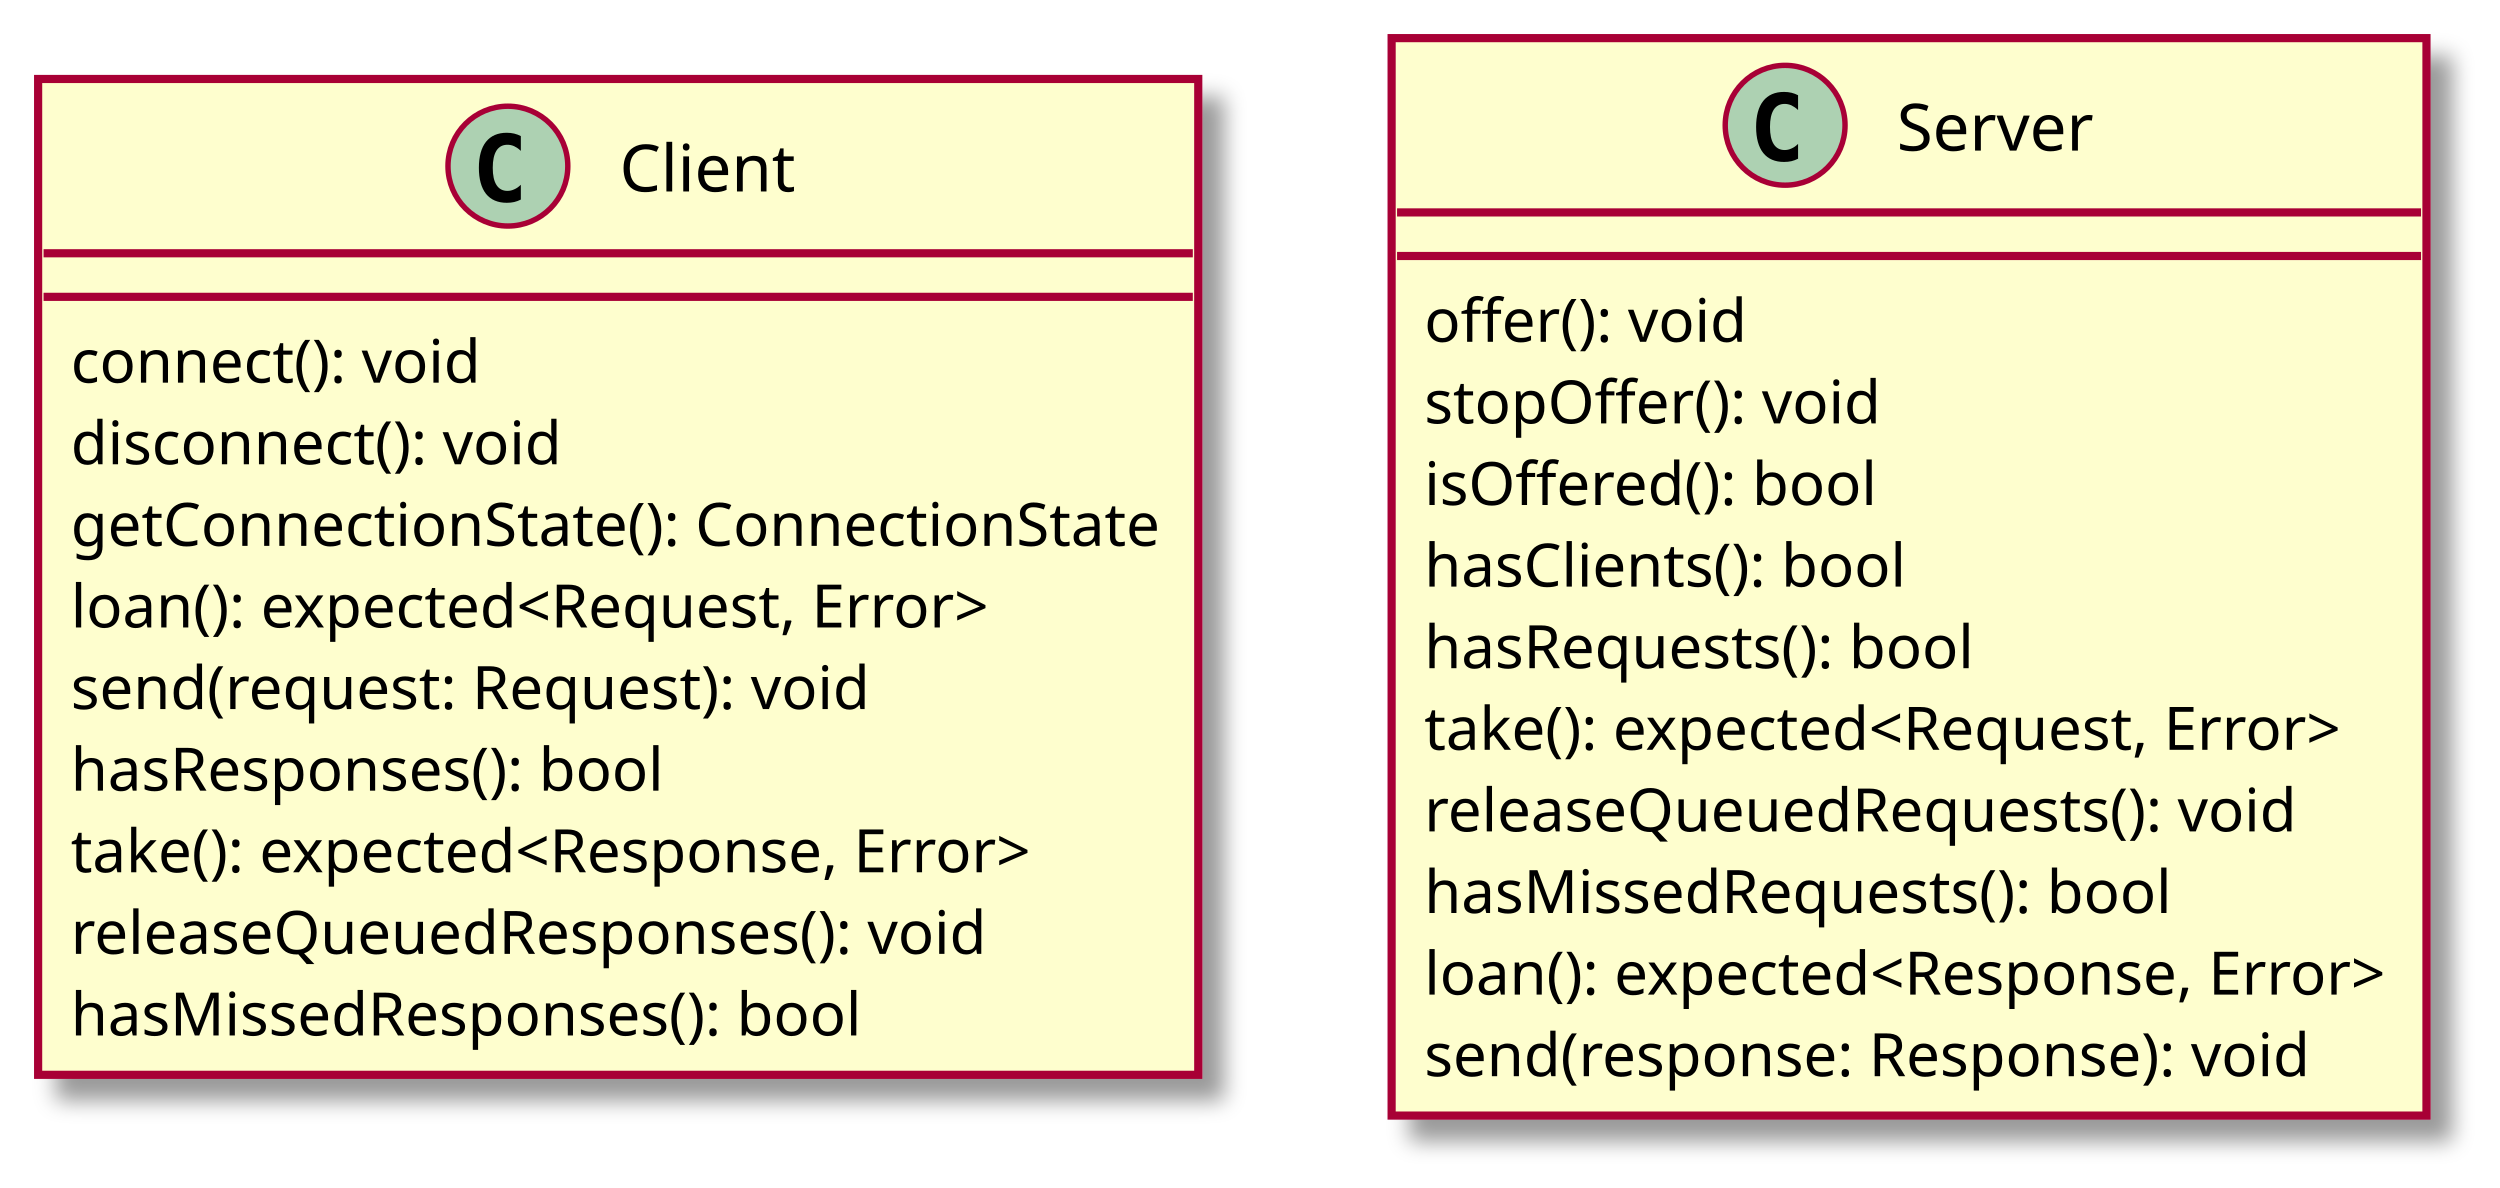
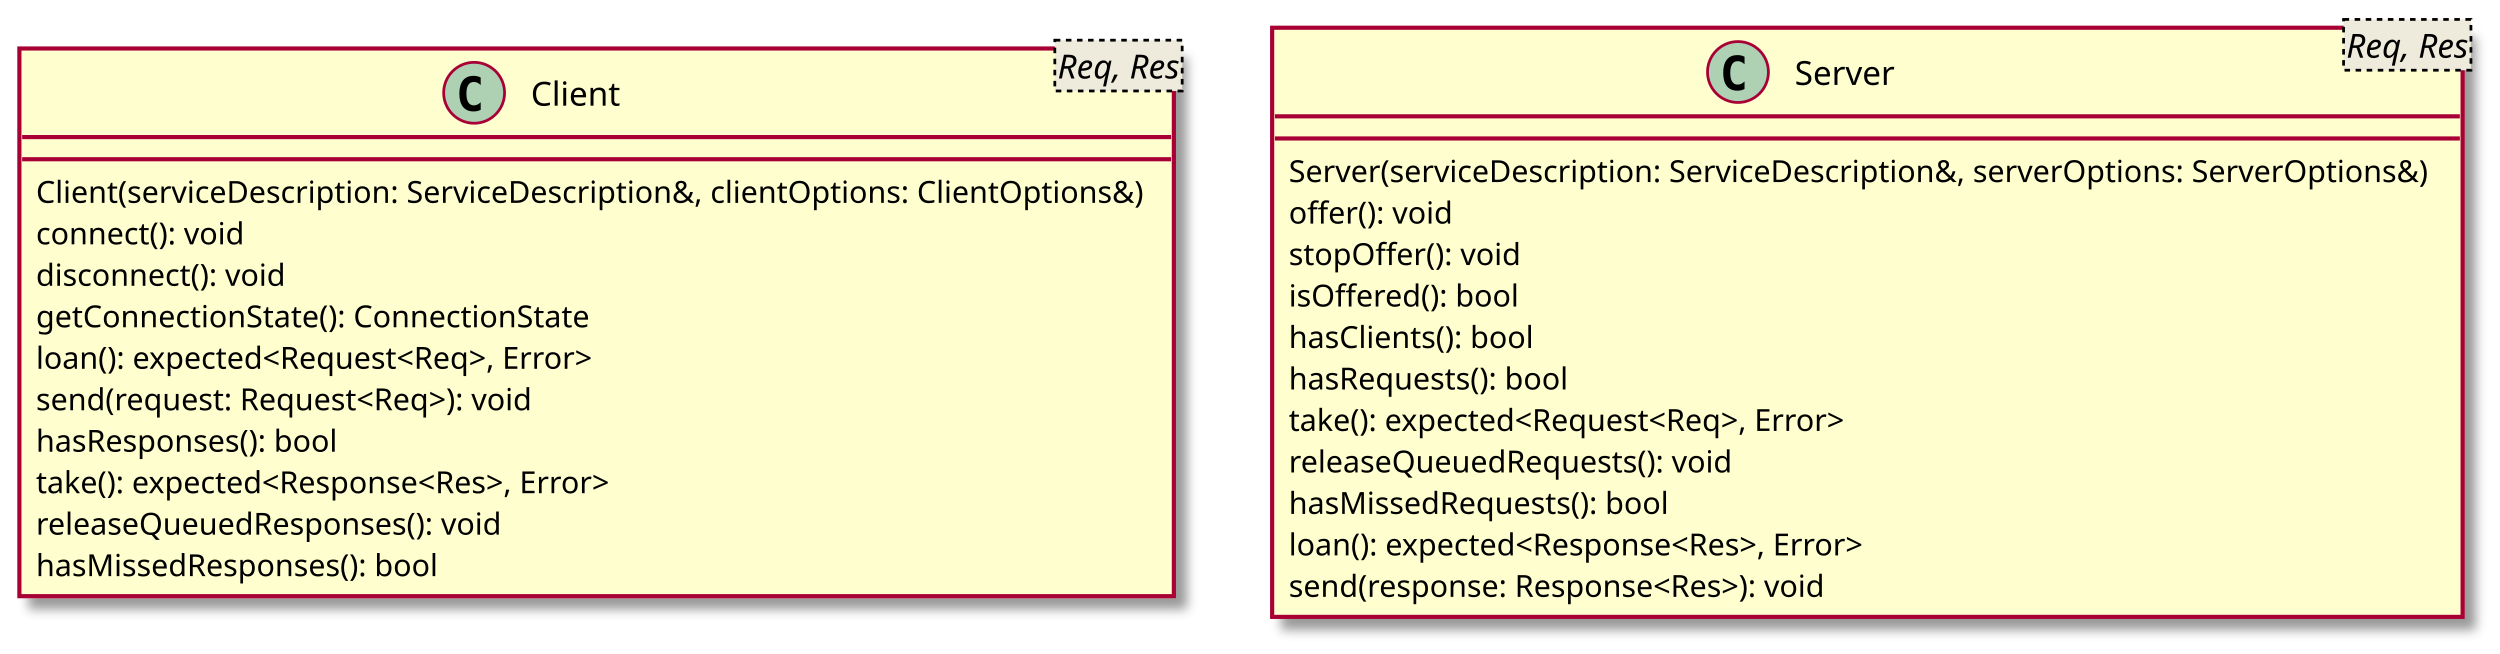
- <svg xmlns="http://www.w3.org/2000/svg" contentScriptType="application/ecmascript" contentStyleType="text/css" height="218px" preserveAspectRatio="none" style="width:459px;height:218px;background:#EEEBDC;" version="1.1" viewBox="0 0 459 218" width="459px" zoomAndPan="magnify">
+ <svg xmlns="http://www.w3.org/2000/svg" contentScriptType="application/ecmascript" contentStyleType="text/css" height="236px" preserveAspectRatio="none" style="width:903px;height:236px;background:#EEEBDC;" version="1.1" viewBox="0 0 903 236" width="903px" zoomAndPan="magnify">
  <defs>
-     <filter height="300%" id="fsev7j15k1npb" width="300%" x="-1" y="-1">
+     <filter height="300%" id="f1xlfv1uss2p1f" width="300%" x="-1" y="-1">
      <feGaussianBlur result="blurOut" stdDeviation="2.0" />
      <feColorMatrix in="blurOut" result="blurOut2" type="matrix" values="0 0 0 0 0 0 0 0 0 0 0 0 0 0 0 0 0 0 .4 0" />
      <feOffset dx="4.0" dy="4.0" in="blurOut2" result="blurOut3" />
      <feBlend in="SourceGraphic" in2="blurOut3" mode="normal" />
    </filter>
  </defs>
  <g>
-     <rect codeLine="3" fill="#FEFECE" filter="url(#fsev7j15k1npb)" height="182.837" id="Client" style="stroke:#A80036;stroke-width:1.5;" width="213" x="7" y="14.5" />
-     <ellipse cx="93.25" cy="30.5" fill="#ADD1B2" rx="11" ry="11" style="stroke:#A80036;stroke-width:1.0;" />
-     <path d="M93.047,37.234 Q90.562,37.234 89.234,35.594 Q87.922,33.922 87.922,30.812 Q87.922,27.688 89.234,26.031 Q90.562,24.375 93.047,24.375 Q93.766,24.375 94.422,24.531 Q95.062,24.688 95.625,24.984 L95.625,27.703 Q95.266,27.359 94.969,27.172 Q94.672,26.969 94.406,26.844 Q94.094,26.703 93.781,26.641 Q93.484,26.578 93.172,26.578 Q91.844,26.578 91.156,27.641 Q90.469,28.734 90.469,30.812 Q90.469,32.906 91.156,33.969 Q91.844,35.047 93.172,35.047 Q93.812,35.047 94.406,34.766 Q94.703,34.641 94.984,34.453 Q95.281,34.25 95.625,33.922 L95.625,36.641 Q95.047,36.938 94.406,37.094 Q93.781,37.234 93.047,37.234 Z " fill="#000000" />
-     <text fill="#000000" font-family="sans-serif" font-size="12" lengthAdjust="spacing" textLength="32" x="113.75" y="35.156">Client</text>
-     <line style="stroke:#A80036;stroke-width:1.5;" x1="8" x2="219" y1="46.5" y2="46.5" />
-     <line style="stroke:#A80036;stroke-width:1.5;" x1="8" x2="219" y1="54.5" y2="54.5" />
-     <text fill="#000000" font-family="sans-serif" font-size="11" lengthAdjust="spacing" textLength="76" x="13" y="70.259">connect(): void</text>
-     <text fill="#000000" font-family="sans-serif" font-size="11" lengthAdjust="spacing" textLength="91" x="13" y="85.241">disconnect(): void</text>
-     <text fill="#000000" font-family="sans-serif" font-size="11" lengthAdjust="spacing" textLength="201" x="13" y="100.223">getConnectionState(): ConnectionState</text>
-     <text fill="#000000" font-family="sans-serif" font-size="11" lengthAdjust="spacing" textLength="170" x="13" y="115.205">loan(): expected&lt;Request, Error&gt;</text>
-     <text fill="#000000" font-family="sans-serif" font-size="11" lengthAdjust="spacing" textLength="148" x="13" y="130.186">send(request: Request): void</text>
-     <text fill="#000000" font-family="sans-serif" font-size="11" lengthAdjust="spacing" textLength="109" x="13" y="145.168">hasResponses(): bool</text>
-     <text fill="#000000" font-family="sans-serif" font-size="11" lengthAdjust="spacing" textLength="177" x="13" y="160.15">take(): expected&lt;Response, Error&gt;</text>
-     <text fill="#000000" font-family="sans-serif" font-size="11" lengthAdjust="spacing" textLength="169" x="13" y="175.132">releaseQueuedResponses(): void</text>
-     <text fill="#000000" font-family="sans-serif" font-size="11" lengthAdjust="spacing" textLength="145" x="13" y="190.114">hasMissedResponses(): bool</text>
-     <rect codeLine="15" fill="#FEFECE" filter="url(#fsev7j15k1npb)" height="197.819" id="Server" style="stroke:#A80036;stroke-width:1.5;" width="190" x="255.5" y="7" />
-     <ellipse cx="327.75" cy="23" fill="#ADD1B2" rx="11" ry="11" style="stroke:#A80036;stroke-width:1.0;" />
-     <path d="M327.547,29.734 Q325.062,29.734 323.734,28.094 Q322.422,26.422 322.422,23.312 Q322.422,20.188 323.734,18.531 Q325.062,16.875 327.547,16.875 Q328.266,16.875 328.922,17.031 Q329.562,17.188 330.125,17.484 L330.125,20.203 Q329.766,19.859 329.469,19.672 Q329.172,19.469 328.906,19.344 Q328.594,19.203 328.281,19.141 Q327.984,19.078 327.672,19.078 Q326.344,19.078 325.656,20.141 Q324.969,21.234 324.969,23.312 Q324.969,25.406 325.656,26.469 Q326.344,27.547 327.672,27.547 Q328.312,27.547 328.906,27.266 Q329.203,27.141 329.484,26.953 Q329.781,26.75 330.125,26.422 L330.125,29.141 Q329.547,29.438 328.906,29.594 Q328.281,29.734 327.547,29.734 Z " fill="#000000" />
-     <text fill="#000000" font-family="sans-serif" font-size="12" lengthAdjust="spacing" textLength="37" x="348.25" y="27.656">Server</text>
-     <line style="stroke:#A80036;stroke-width:1.5;" x1="256.5" x2="444.5" y1="39" y2="39" />
-     <line style="stroke:#A80036;stroke-width:1.5;" x1="256.5" x2="444.5" y1="47" y2="47" />
-     <text fill="#000000" font-family="sans-serif" font-size="11" lengthAdjust="spacing" textLength="61" x="261.5" y="62.759">offer(): void</text>
-     <text fill="#000000" font-family="sans-serif" font-size="11" lengthAdjust="spacing" textLength="86" x="261.5" y="77.741">stopOffer(): void</text>
-     <text fill="#000000" font-family="sans-serif" font-size="11" lengthAdjust="spacing" textLength="85" x="261.5" y="92.723">isOffered(): bool</text>
-     <text fill="#000000" font-family="sans-serif" font-size="11" lengthAdjust="spacing" textLength="89" x="261.5" y="107.705">hasClients(): bool</text>
-     <text fill="#000000" font-family="sans-serif" font-size="11" lengthAdjust="spacing" textLength="101" x="261.5" y="122.686">hasRequests(): bool</text>
-     <text fill="#000000" font-family="sans-serif" font-size="11" lengthAdjust="spacing" textLength="169" x="261.5" y="137.668">take(): expected&lt;Request, Error&gt;</text>
-     <text fill="#000000" font-family="sans-serif" font-size="11" lengthAdjust="spacing" textLength="161" x="261.5" y="152.65">releaseQueuedRequests(): void</text>
-     <text fill="#000000" font-family="sans-serif" font-size="11" lengthAdjust="spacing" textLength="137" x="261.5" y="167.632">hasMissedRequests(): bool</text>
-     <text fill="#000000" font-family="sans-serif" font-size="11" lengthAdjust="spacing" textLength="178" x="261.5" y="182.614">loan(): expected&lt;Response, Error&gt;</text>
-     <text fill="#000000" font-family="sans-serif" font-size="11" lengthAdjust="spacing" textLength="164" x="261.5" y="197.596">send(response: Response): void</text>
+     <rect codeLine="3" fill="#FEFECE" filter="url(#f1xlfv1uss2p1f)" height="197.819" id="Client" style="stroke:#A80036;stroke-width:1.5;" width="417" x="7" y="17.516" />
+     <ellipse cx="171.25" cy="33.516" fill="#ADD1B2" rx="11" ry="11" style="stroke:#A80036;stroke-width:1.0;" />
+     <path d="M171.047,40.25 Q168.562,40.25 167.234,38.61 Q165.922,36.938 165.922,33.828 Q165.922,30.703 167.234,29.047 Q168.562,27.391 171.047,27.391 Q171.766,27.391 172.422,27.547 Q173.062,27.703 173.625,28 L173.625,30.719 Q173.266,30.375 172.969,30.188 Q172.672,29.985 172.406,29.86 Q172.094,29.719 171.781,29.657 Q171.484,29.594 171.172,29.594 Q169.844,29.594 169.156,30.657 Q168.469,31.75 168.469,33.828 Q168.469,35.922 169.156,36.985 Q169.844,38.063 171.172,38.063 Q171.812,38.063 172.406,37.782 Q172.703,37.657 172.984,37.469 Q173.281,37.266 173.625,36.938 L173.625,39.657 Q173.047,39.953 172.406,40.11 Q171.781,40.25 171.047,40.25 Z " fill="#000000" />
+     <text fill="#000000" font-family="sans-serif" font-size="12" lengthAdjust="spacing" textLength="32" x="191.75" y="38.172">Client</text>
+     <rect fill="#EEEBDC" height="18.344" style="stroke:#000000;stroke-width:1.0;stroke-dasharray:2.0,2.0;" width="46" x="381" y="14.516" />
+     <text fill="#000000" font-family="sans-serif" font-size="12" font-style="italic" lengthAdjust="spacing" textLength="44" x="382" y="28.344">Req, Res</text>
+     <line style="stroke:#A80036;stroke-width:1.5;" x1="8" x2="423" y1="49.516" y2="49.516" />
+     <line style="stroke:#A80036;stroke-width:1.5;" x1="8" x2="423" y1="57.516" y2="57.516" />
+     <text fill="#000000" font-family="sans-serif" font-size="11" lengthAdjust="spacing" textLength="405" x="13" y="73.275">Client(serviceDescription: ServiceDescription&amp;, clientOptions: ClientOptions&amp;)</text>
+     <text fill="#000000" font-family="sans-serif" font-size="11" lengthAdjust="spacing" textLength="76" x="13" y="88.257">connect(): void</text>
+     <text fill="#000000" font-family="sans-serif" font-size="11" lengthAdjust="spacing" textLength="91" x="13" y="103.239">disconnect(): void</text>
+     <text fill="#000000" font-family="sans-serif" font-size="11" lengthAdjust="spacing" textLength="201" x="13" y="118.221">getConnectionState(): ConnectionState</text>
+     <text fill="#000000" font-family="sans-serif" font-size="11" lengthAdjust="spacing" textLength="202" x="13" y="133.202">loan(): expected&lt;Request&lt;Req&gt;, Error&gt;</text>
+     <text fill="#000000" font-family="sans-serif" font-size="11" lengthAdjust="spacing" textLength="180" x="13" y="148.184">send(request: Request&lt;Req&gt;): void</text>
+     <text fill="#000000" font-family="sans-serif" font-size="11" lengthAdjust="spacing" textLength="109" x="13" y="163.166">hasResponses(): bool</text>
+     <text fill="#000000" font-family="sans-serif" font-size="11" lengthAdjust="spacing" textLength="207" x="13" y="178.148">take(): expected&lt;Response&lt;Res&gt;, Error&gt;</text>
+     <text fill="#000000" font-family="sans-serif" font-size="11" lengthAdjust="spacing" textLength="169" x="13" y="193.13">releaseQueuedResponses(): void</text>
+     <text fill="#000000" font-family="sans-serif" font-size="11" lengthAdjust="spacing" textLength="145" x="13" y="208.112">hasMissedResponses(): bool</text>
+     <rect codeLine="16" fill="#FEFECE" filter="url(#f1xlfv1uss2p1f)" height="212.801" id="Server" style="stroke:#A80036;stroke-width:1.5;" width="430" x="459.5" y="10.016" />
+     <ellipse cx="627.75" cy="26.016" fill="#ADD1B2" rx="11" ry="11" style="stroke:#A80036;stroke-width:1.0;" />
+     <path d="M627.547,32.75 Q625.062,32.75 623.734,31.11 Q622.422,29.438 622.422,26.328 Q622.422,23.203 623.734,21.547 Q625.062,19.891 627.547,19.891 Q628.266,19.891 628.922,20.047 Q629.562,20.203 630.125,20.5 L630.125,23.219 Q629.766,22.875 629.469,22.688 Q629.172,22.485 628.906,22.36 Q628.594,22.219 628.281,22.157 Q627.984,22.094 627.672,22.094 Q626.344,22.094 625.656,23.157 Q624.969,24.25 624.969,26.328 Q624.969,28.422 625.656,29.485 Q626.344,30.563 627.672,30.563 Q628.312,30.563 628.906,30.282 Q629.203,30.157 629.484,29.969 Q629.781,29.766 630.125,29.438 L630.125,32.157 Q629.547,32.453 628.906,32.61 Q628.281,32.75 627.547,32.75 Z " fill="#000000" />
+     <text fill="#000000" font-family="sans-serif" font-size="12" lengthAdjust="spacing" textLength="37" x="648.25" y="30.672">Server</text>
+     <rect fill="#EEEBDC" height="18.344" style="stroke:#000000;stroke-width:1.0;stroke-dasharray:2.0,2.0;" width="46" x="846.5" y="7.016" />
+     <text fill="#000000" font-family="sans-serif" font-size="12" font-style="italic" lengthAdjust="spacing" textLength="44" x="847.5" y="20.844">Req, Res</text>
+     <line style="stroke:#A80036;stroke-width:1.5;" x1="460.5" x2="888.5" y1="42.016" y2="42.016" />
+     <line style="stroke:#A80036;stroke-width:1.5;" x1="460.5" x2="888.5" y1="50.016" y2="50.016" />
+     <text fill="#000000" font-family="sans-serif" font-size="11" lengthAdjust="spacing" textLength="418" x="465.5" y="65.775">Server(serviceDescription: ServiceDescription&amp;, serverOptions: ServerOptions&amp;)</text>
+     <text fill="#000000" font-family="sans-serif" font-size="11" lengthAdjust="spacing" textLength="61" x="465.5" y="80.757">offer(): void</text>
+     <text fill="#000000" font-family="sans-serif" font-size="11" lengthAdjust="spacing" textLength="86" x="465.5" y="95.739">stopOffer(): void</text>
+     <text fill="#000000" font-family="sans-serif" font-size="11" lengthAdjust="spacing" textLength="85" x="465.5" y="110.721">isOffered(): bool</text>
+     <text fill="#000000" font-family="sans-serif" font-size="11" lengthAdjust="spacing" textLength="89" x="465.5" y="125.703">hasClients(): bool</text>
+     <text fill="#000000" font-family="sans-serif" font-size="11" lengthAdjust="spacing" textLength="101" x="465.5" y="140.684">hasRequests(): bool</text>
+     <text fill="#000000" font-family="sans-serif" font-size="11" lengthAdjust="spacing" textLength="201" x="465.5" y="155.666">take(): expected&lt;Request&lt;Req&gt;, Error&gt;</text>
+     <text fill="#000000" font-family="sans-serif" font-size="11" lengthAdjust="spacing" textLength="161" x="465.5" y="170.648">releaseQueuedRequests(): void</text>
+     <text fill="#000000" font-family="sans-serif" font-size="11" lengthAdjust="spacing" textLength="137" x="465.5" y="185.63">hasMissedRequests(): bool</text>
+     <text fill="#000000" font-family="sans-serif" font-size="11" lengthAdjust="spacing" textLength="208" x="465.5" y="200.612">loan(): expected&lt;Response&lt;Res&gt;, Error&gt;</text>
+     <text fill="#000000" font-family="sans-serif" font-size="11" lengthAdjust="spacing" textLength="194" x="465.5" y="215.594">send(response: Response&lt;Res&gt;): void</text>
  </g>
</svg>
